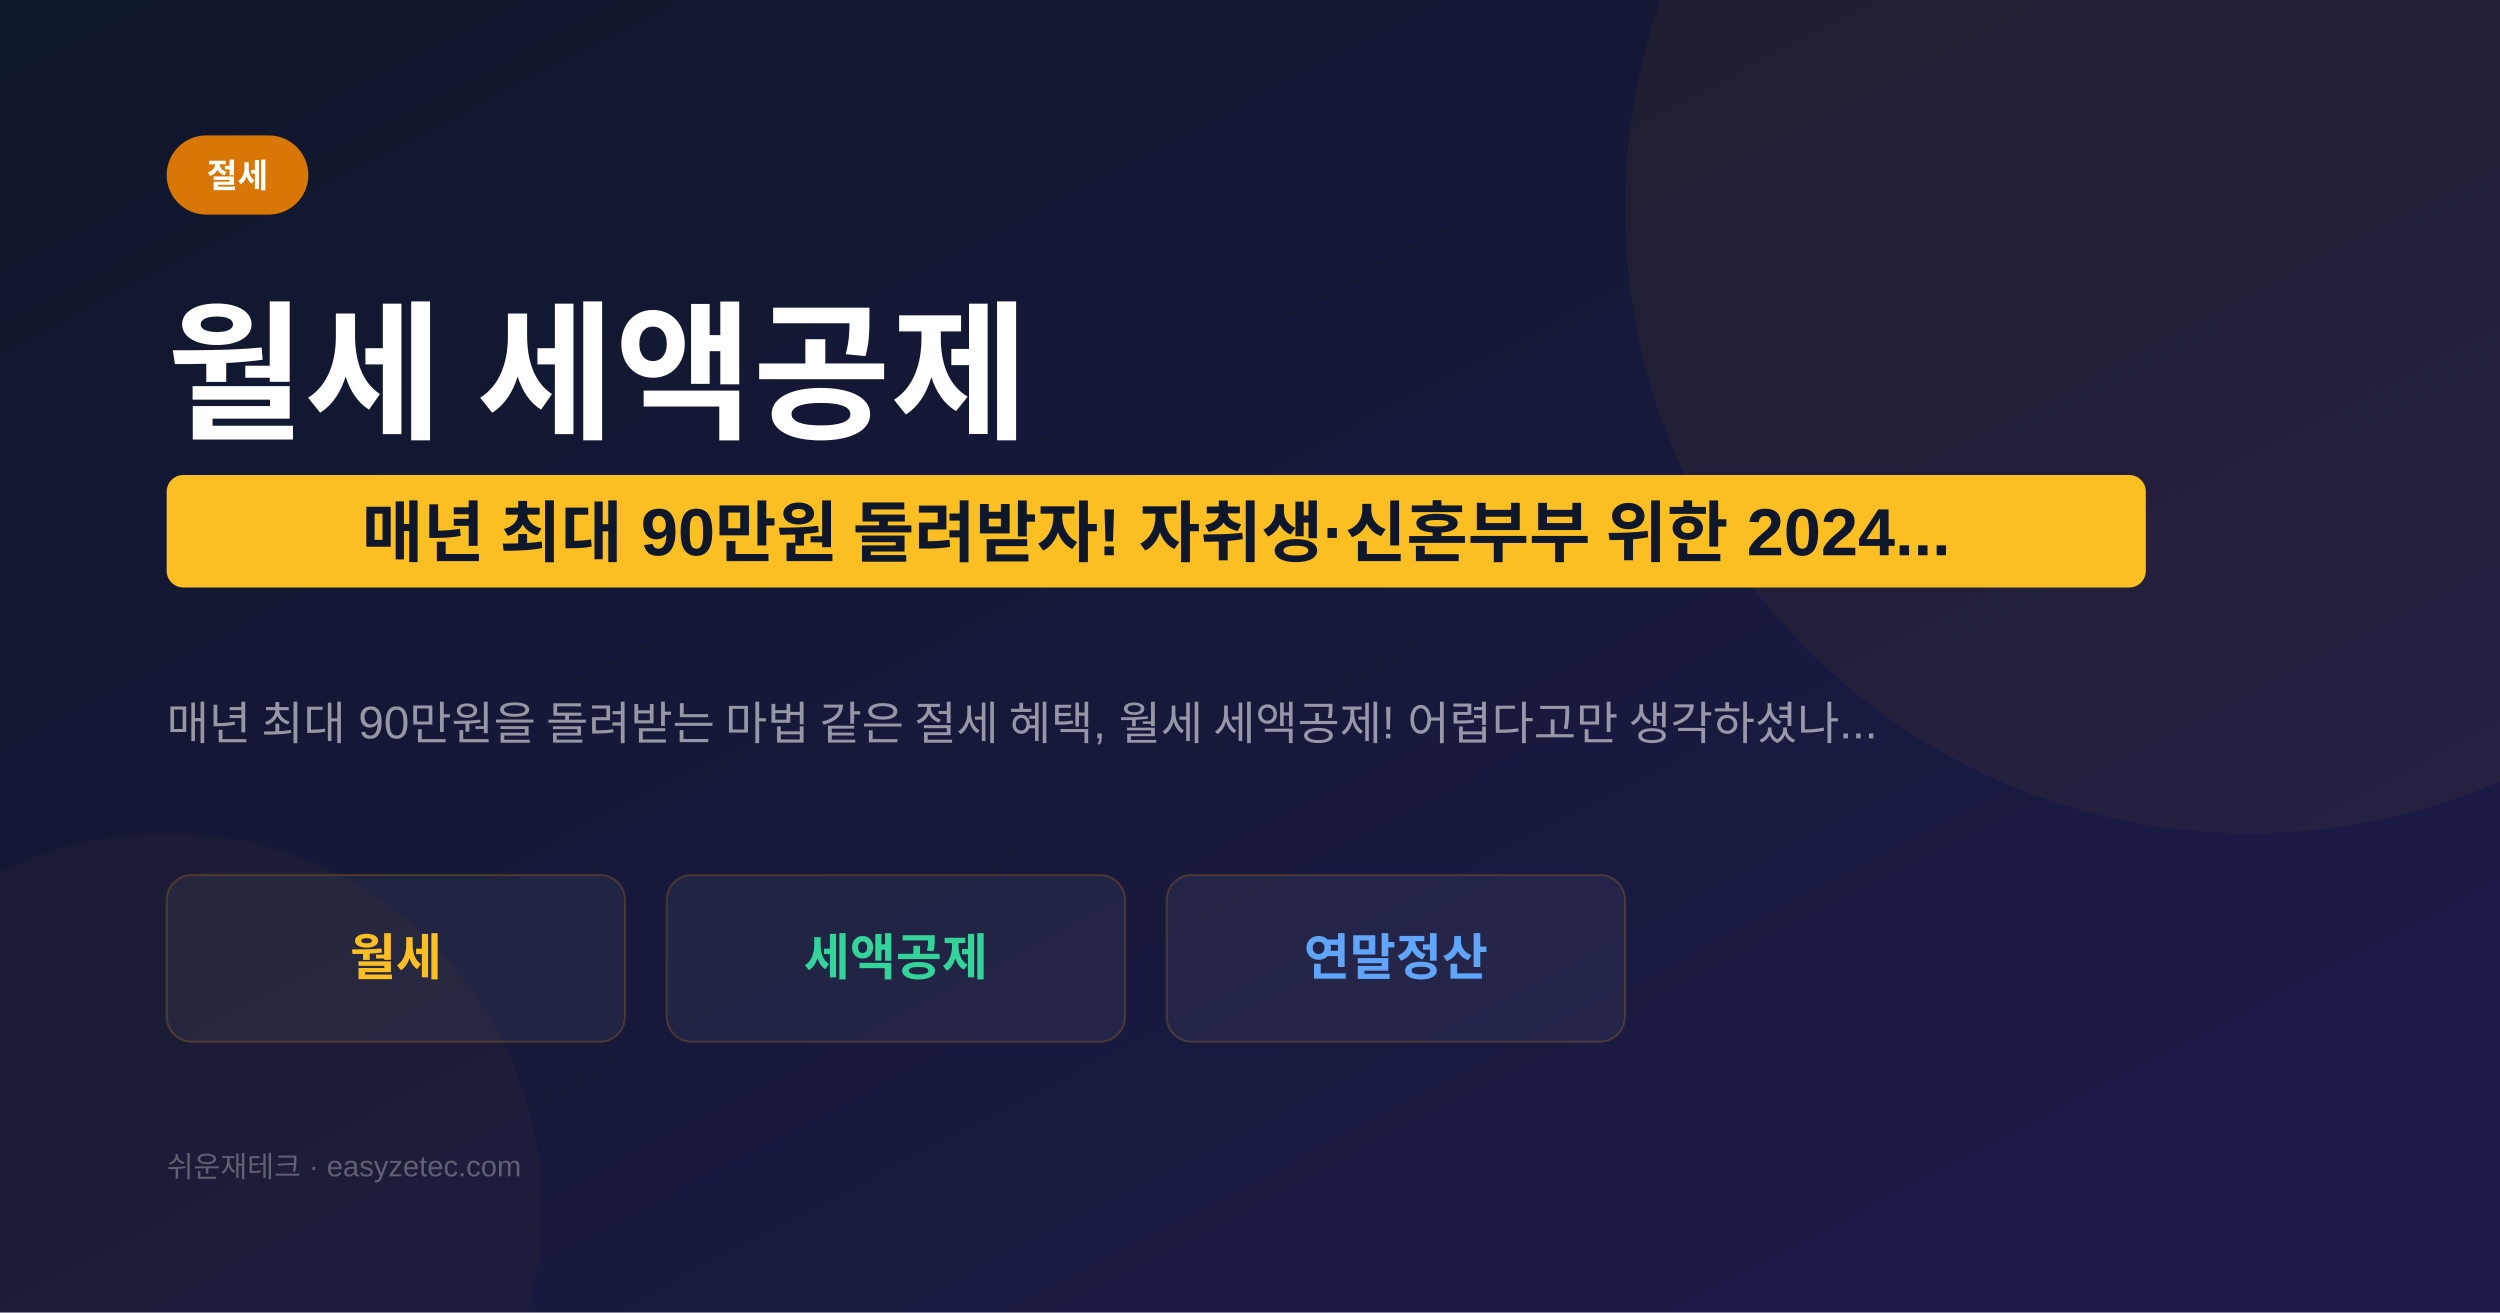
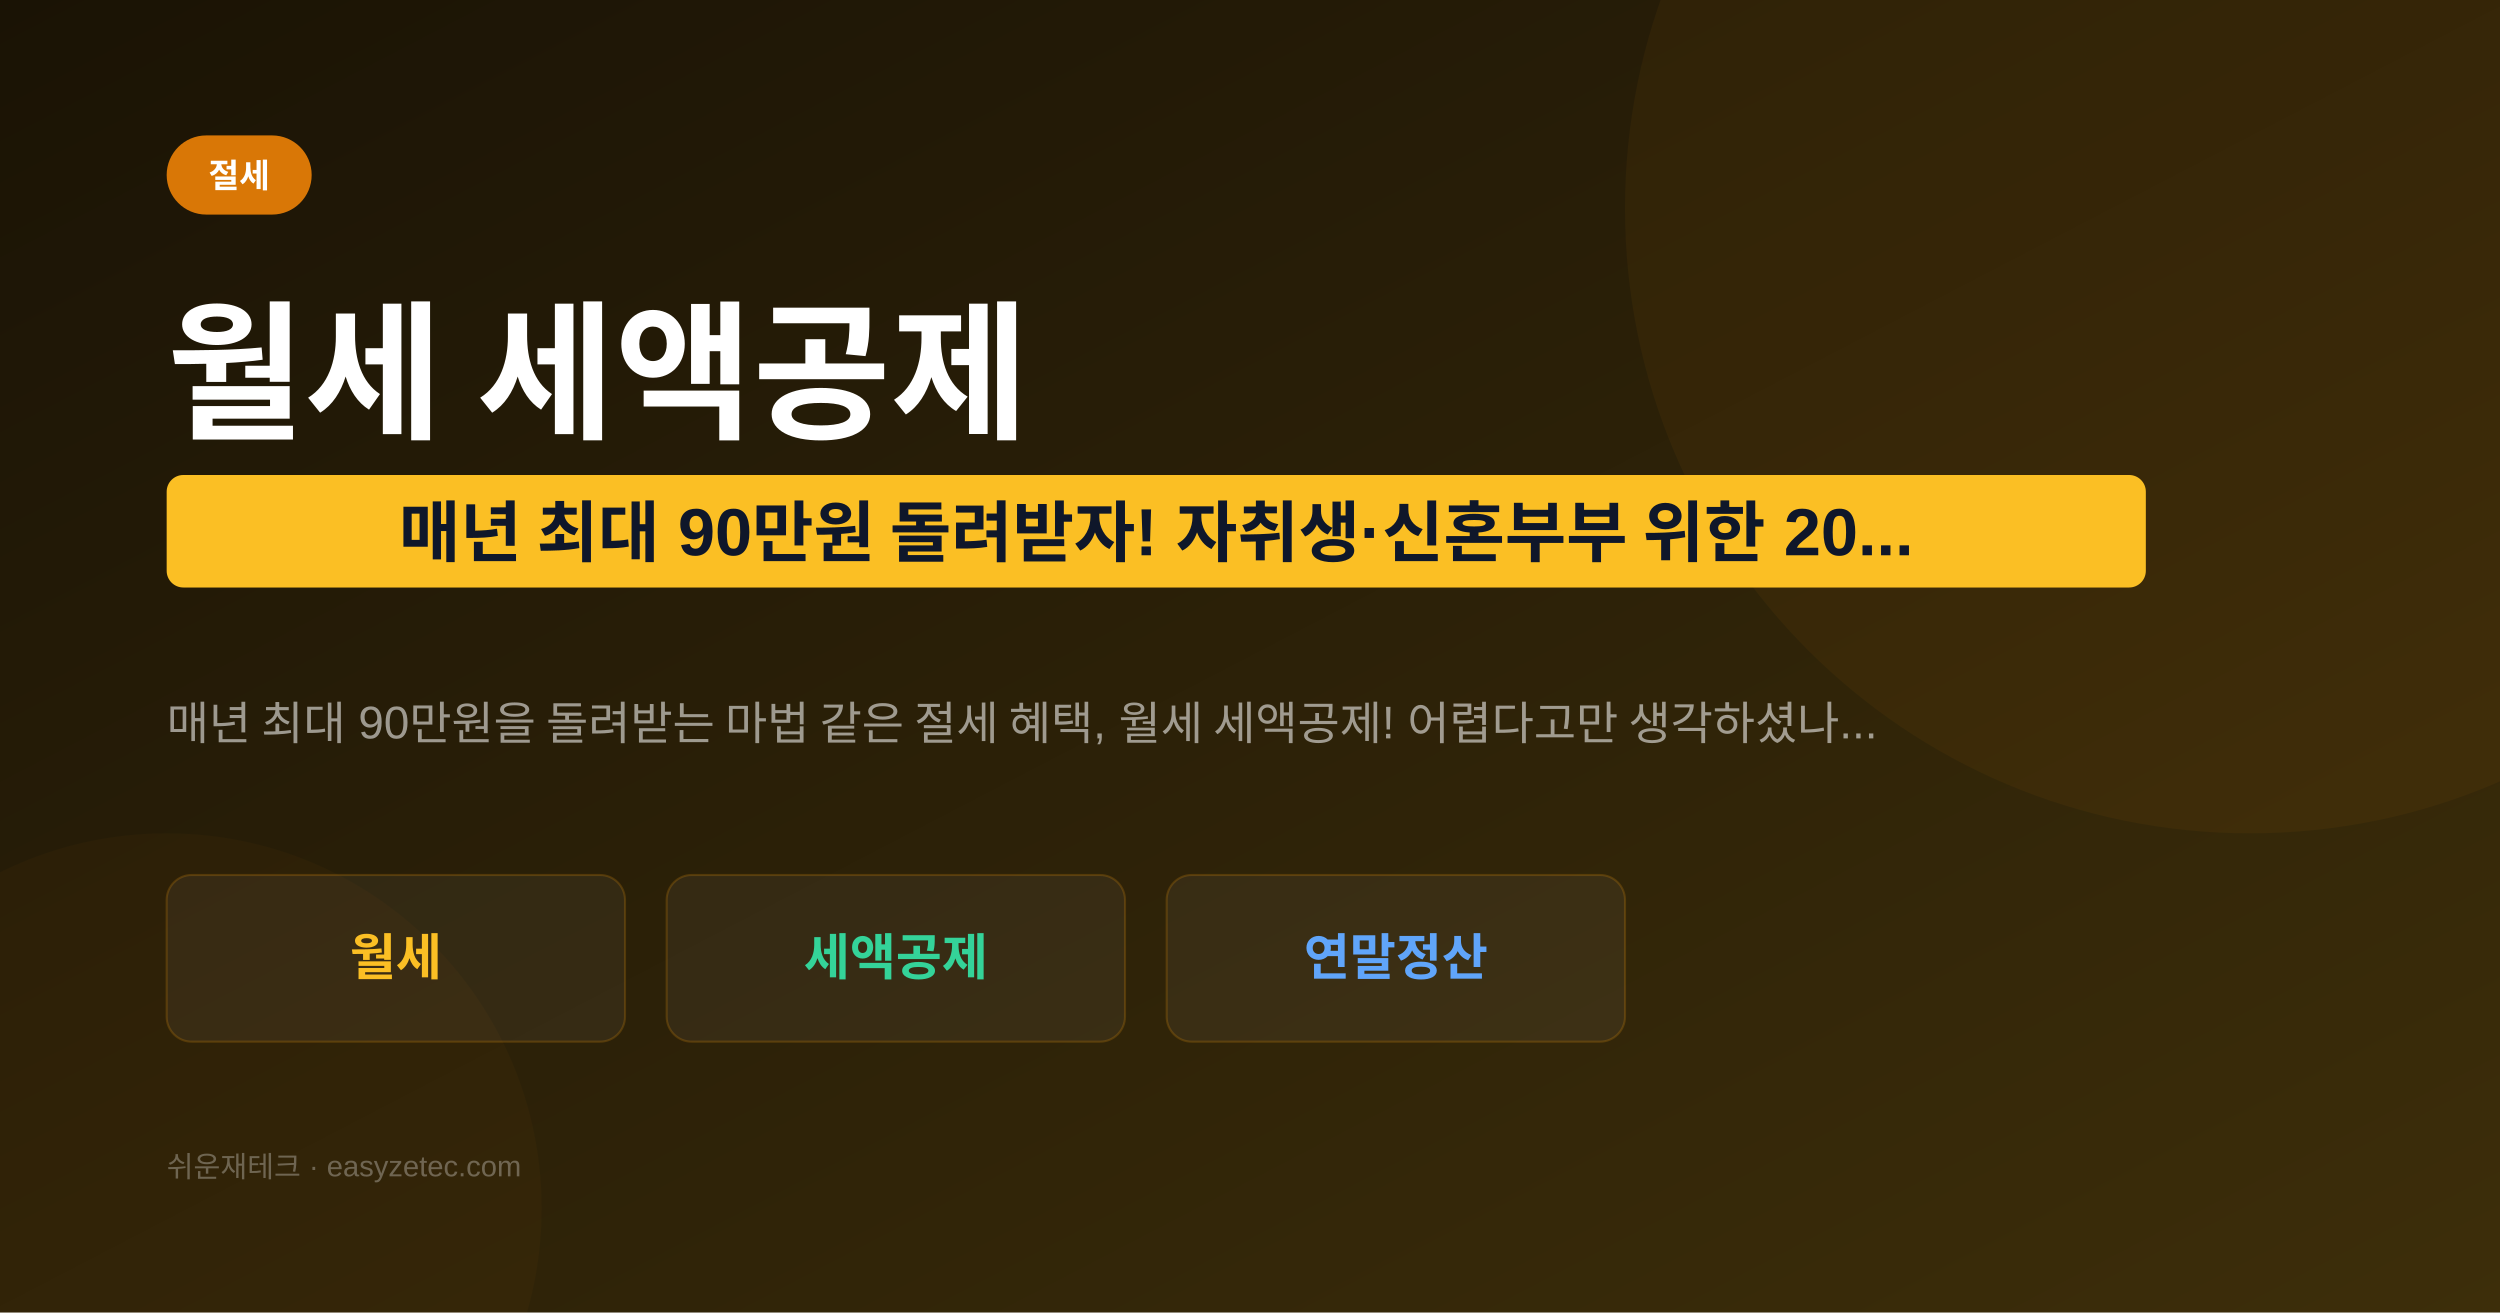
<svg xmlns="http://www.w3.org/2000/svg" width="1200" height="630" viewBox="0 0 1200 630">
  <defs>
    <linearGradient id="bg" x1="0%" y1="0%" x2="100%" y2="100%">
-       <stop offset="0%" style="stop-color:#0f172a" />
-       <stop offset="100%" style="stop-color:#1e1b4b" />
+       <stop offset="0%" style="stop-color:#1a1305" />
+       <stop offset="100%" style="stop-color:#3d2e0a" />
    </linearGradient>
  </defs>
  <rect width="1200" height="630" fill="url(#bg)" />
  <circle cx="1080" cy="100" r="300" fill="rgba(245,158,11,0.05)" />
  <circle cx="80" cy="580" r="180" fill="rgba(245,158,11,0.03)" />
-   <rect x="80" y="65" width="68" height="38" rx="19" fill="#D97706" />
-   <text x="114" y="90" font-family="Arial,sans-serif" font-size="16" font-weight="bold" fill="white" text-anchor="middle">절세</text>
-   <text x="80" y="205" font-family="Arial,sans-serif" font-size="72" font-weight="900" fill="white">월세 세액공제</text>
+   <rect x="80" y="65" width="69.6" height="38" rx="19" fill="#D97706" />
+   <text x="114.8" y="90" font-family="GmarketSansTTF,Arial,sans-serif" font-size="16" font-weight="bold" fill="white" text-anchor="middle">절세</text>
+   <text x="80" y="205" font-family="GmarketSansTTF,Arial,sans-serif" font-size="72" font-weight="900" fill="white">월세 세액공제</text>
  <rect x="80" y="228" width="950" height="54" rx="8" fill="#FBBF24" />
-   <text x="555" y="267" font-family="Arial,sans-serif" font-size="32" font-weight="900" fill="#0f172a" text-anchor="middle">매년 최대 90만원 돌려받자! 자취생·신혼부부 위한 2024...</text>
-   <text x="80" y="355" font-family="Arial,sans-serif" font-size="22" fill="rgba(255,255,255,0.55)">매년 최대 90만원을 돌려받는 마법 같은 절세 혜택, 월세 세액공제! 어렵다고만 생각하셨나...</text>
+   <text x="555" y="267" font-family="GmarketSansTTF,Arial,sans-serif" font-size="32" font-weight="900" fill="#0f172a" text-anchor="middle">매년 최대 90만원 돌려받자! 자취생·신혼부부 위한 20...</text>
+   <text x="80" y="355" font-family="GmarketSansTTF,Arial,sans-serif" font-size="22" fill="rgba(255,255,255,0.55)">매년 최대 90만원을 돌려받는 마법 같은 절세 혜택, 월세 세액공제! 어렵다고만 생각하셨나...</text>
  <rect x="80" y="420" width="220" height="80" rx="12" fill="rgba(255,255,255,0.05)" stroke="rgba(245,158,11,0.2)" stroke-width="1" />
-   <text x="190" y="468" font-family="Arial,sans-serif" font-size="24" font-weight="900" fill="#FBBF24" text-anchor="middle">월세</text>
+   <text x="190" y="468" font-family="GmarketSansTTF,Arial,sans-serif" font-size="24" font-weight="900" fill="#FBBF24" text-anchor="middle">월세</text>
  <rect x="320" y="420" width="220" height="80" rx="12" fill="rgba(255,255,255,0.05)" stroke="rgba(245,158,11,0.2)" stroke-width="1" />
-   <text x="430" y="468" font-family="Arial,sans-serif" font-size="24" font-weight="900" fill="#34D399" text-anchor="middle">세액공제</text>
+   <text x="430" y="468" font-family="GmarketSansTTF,Arial,sans-serif" font-size="24" font-weight="900" fill="#34D399" text-anchor="middle">세액공제</text>
  <rect x="560" y="420" width="220" height="80" rx="12" fill="rgba(255,255,255,0.05)" stroke="rgba(245,158,11,0.2)" stroke-width="1" />
-   <text x="670" y="468" font-family="Arial,sans-serif" font-size="24" font-weight="900" fill="#60A5FA" text-anchor="middle">연말정산</text>
-   <text x="80" y="565" font-family="Arial,sans-serif" font-size="14" fill="rgba(255,255,255,0.3)">쉬운재테크 · easyzetec.com</text>
+   <text x="670" y="468" font-family="GmarketSansTTF,Arial,sans-serif" font-size="24" font-weight="900" fill="#60A5FA" text-anchor="middle">연말정산</text>
+   <text x="80" y="565" font-family="GmarketSansTTF,Arial,sans-serif" font-size="14" fill="rgba(255,255,255,0.3)">쉬운재테크 · easyzetec.com</text>
</svg>
